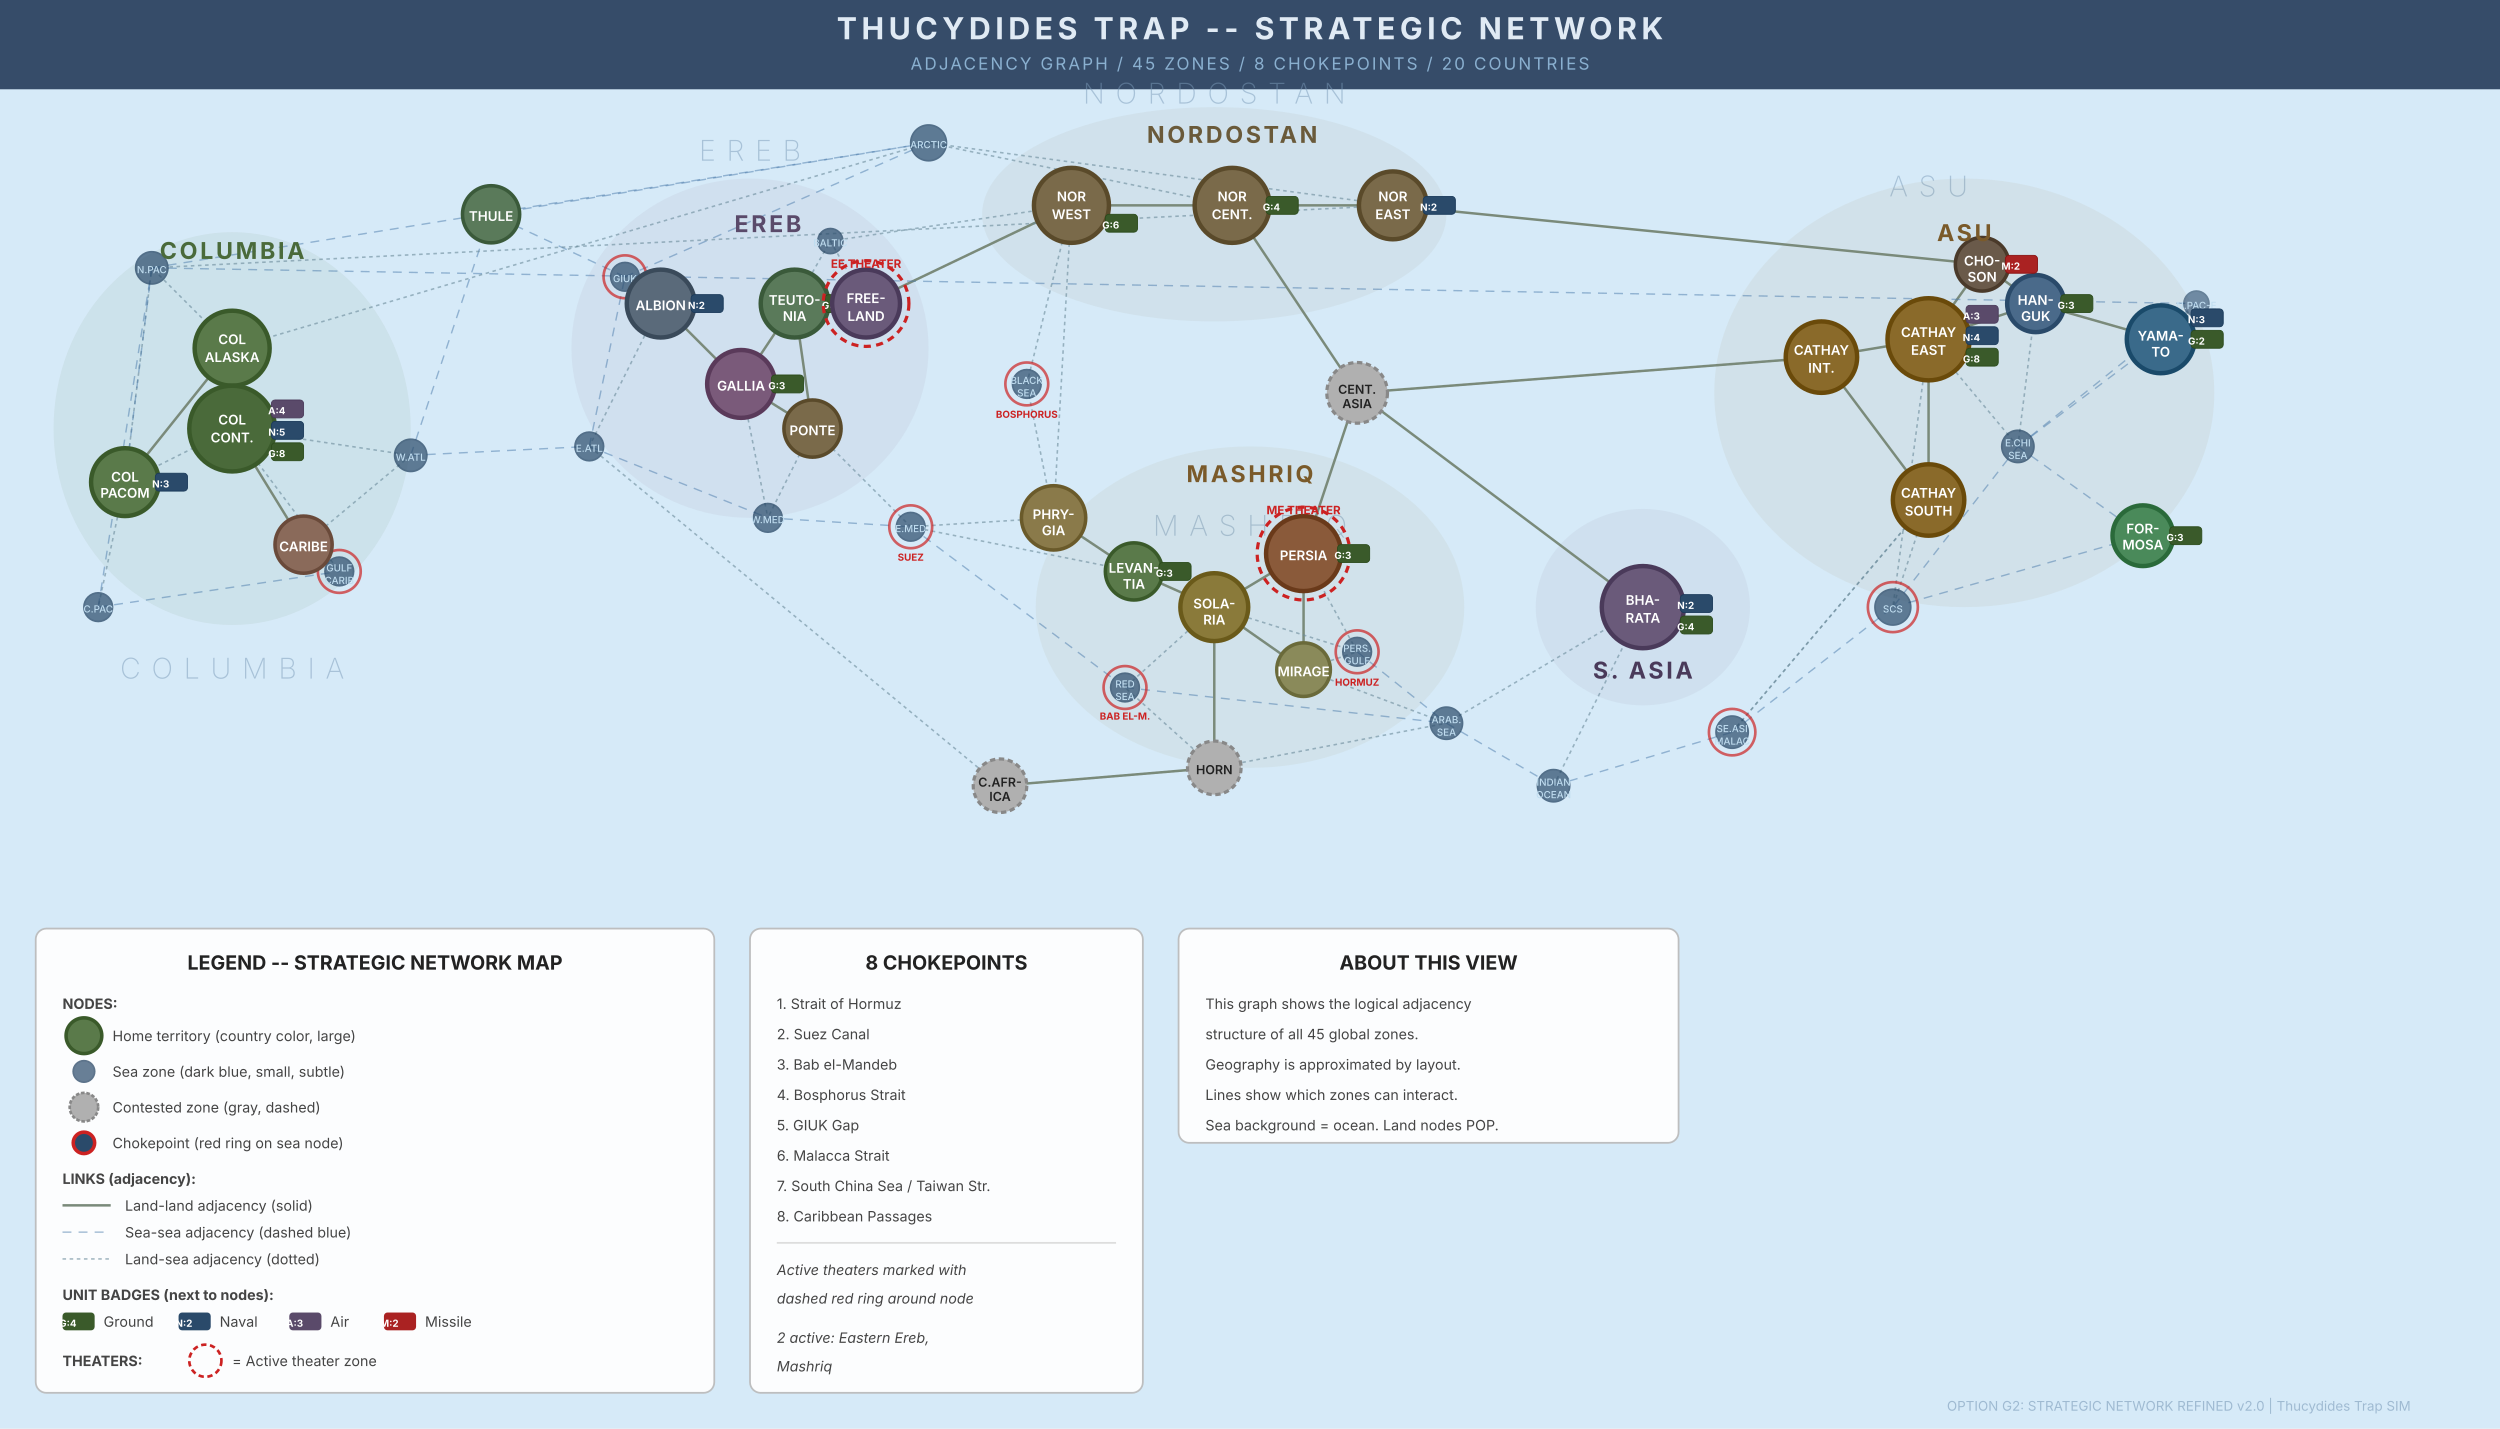
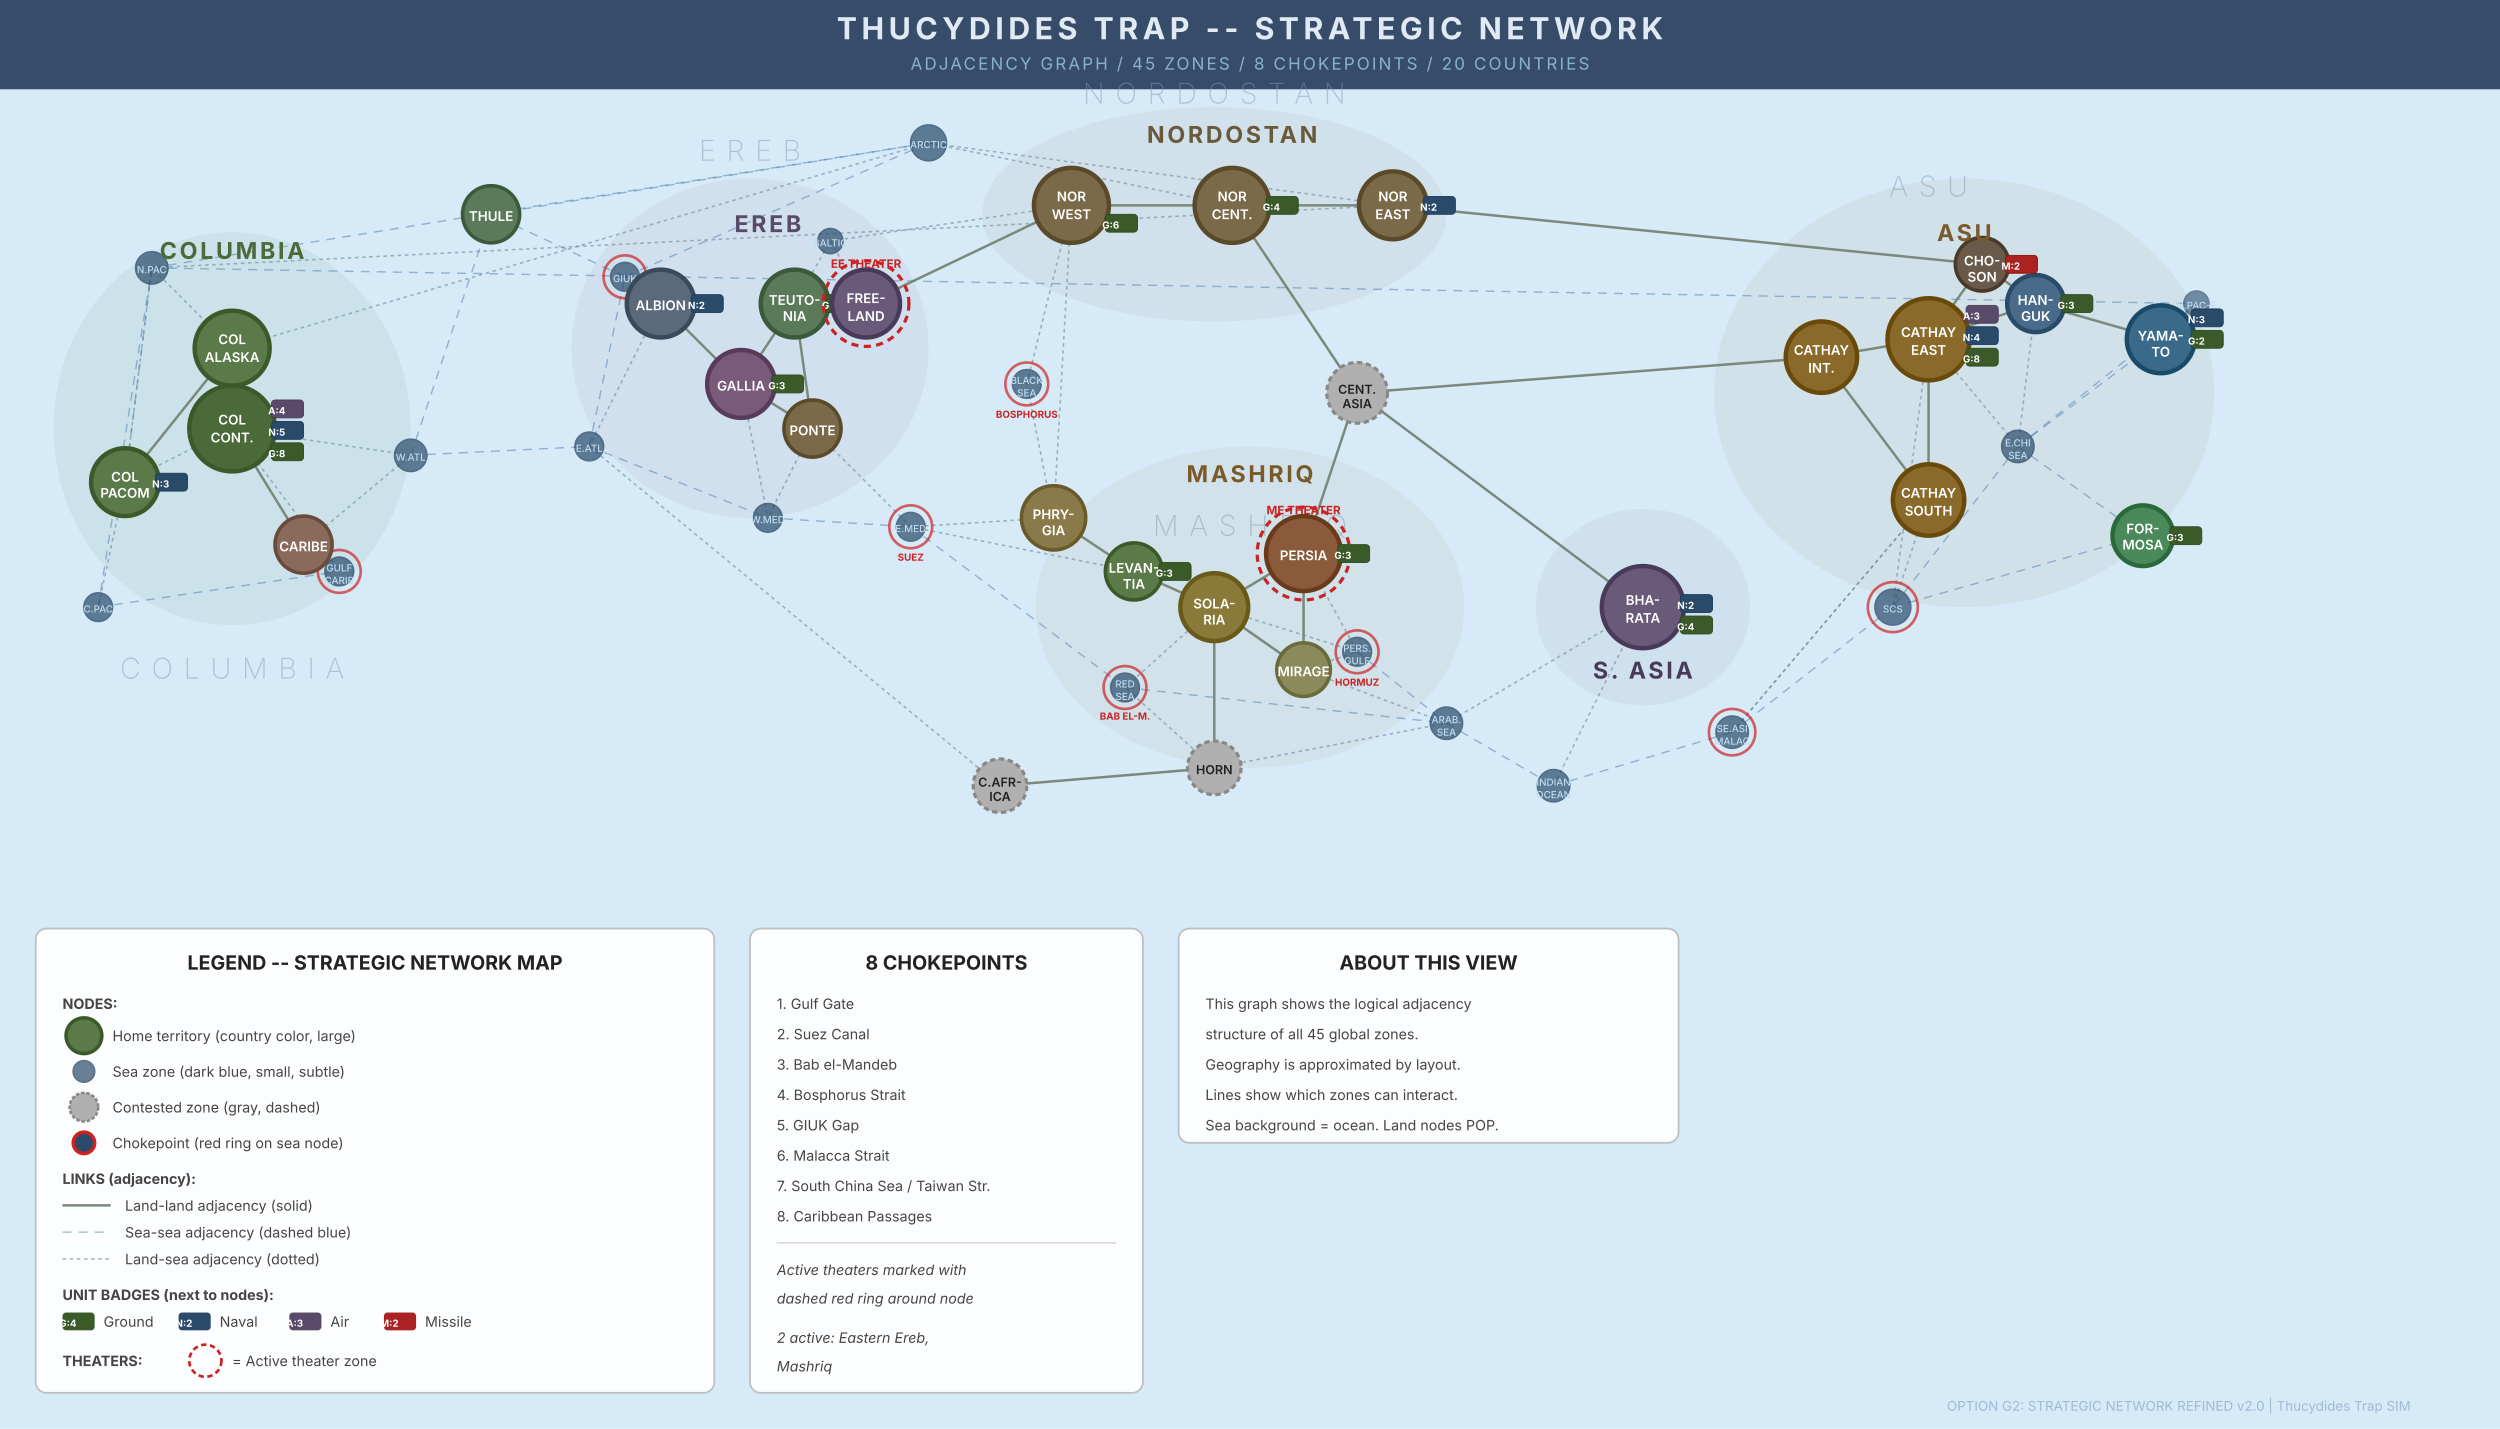
<svg xmlns="http://www.w3.org/2000/svg" viewBox="0 0 1400 800" width="1400" height="800">
  <defs>
    <style>
      .node-label { font-family: 'Inter', 'Helvetica Neue', Arial, sans-serif; font-size: 7.5px; fill: #fff; text-anchor: middle; dominant-baseline: central; font-weight: 600; }
      .node-label-dark { font-family: 'Inter', 'Helvetica Neue', Arial, sans-serif; font-size: 7px; fill: #222; text-anchor: middle; dominant-baseline: central; font-weight: 600; }
      .node-label-sea { font-family: 'Inter', 'Helvetica Neue', Arial, sans-serif; font-size: 5.5px; fill: #c0ddf0; text-anchor: middle; dominant-baseline: central; font-weight: 500; }
      .country-label { font-family: 'Inter', 'Helvetica Neue', Arial, sans-serif; font-size: 13px; text-anchor: middle; font-weight: 700; letter-spacing: 1.5px; }
      .continent-label { font-family: 'Inter', 'Helvetica Neue', Arial, sans-serif; font-size: 16px; fill: #7a9ab8; text-anchor: middle; font-weight: 200; letter-spacing: 6px; opacity: 0.5; }
      .unit-info { font-family: 'Inter', 'Helvetica Neue', Arial, sans-serif; font-size: 5.5px; fill: #444; text-anchor: middle; font-weight: 600; }
      .unit-badge { font-family: 'Inter', 'Helvetica Neue', Arial, sans-serif; font-size: 5.5px; fill: white; text-anchor: middle; dominant-baseline: central; font-weight: 700; }
      .legend-text { font-family: 'Inter', 'Helvetica Neue', Arial, sans-serif; font-size: 8px; fill: #444; }
      .legend-title { font-family: 'Inter', 'Helvetica Neue', Arial, sans-serif; font-size: 11px; fill: #222; font-weight: 700; }
      .chokepoint-label { font-family: 'Inter', Arial, sans-serif; font-size: 5.5px; fill: #cc2222; text-anchor: middle; font-weight: 700; }
      .link-land { stroke: #7a8a7a; stroke-width: 1.4; fill: none; }
      .link-sea { stroke: #4a7aaa; stroke-width: 0.8; fill: none; stroke-dasharray: 5,4; opacity: 0.5; }
      .link-mixed { stroke: #6a8a9a; stroke-width: 0.9; fill: none; stroke-dasharray: 2,2; opacity: 0.6; }
    </style>
  </defs>
  <rect width="1400" height="800" fill="#D6EAF8" />
  <rect x="0" y="0" width="1400" height="50" fill="#1a3050" opacity="0.85" />
  <text x="700" y="22" font-family="'Inter', 'Helvetica Neue', Arial, sans-serif" font-size="17" fill="#e0eaf4" text-anchor="middle" font-weight="700" letter-spacing="2.5">THUCYDIDES TRAP -- STRATEGIC NETWORK</text>
  <text x="700" y="39" font-family="'Inter', Arial, sans-serif" font-size="9.5" fill="#8ab0d0" text-anchor="middle" letter-spacing="1.2">ADJACENCY GRAPH  /  45 ZONES  /  8 CHOKEPOINTS  /  20 COUNTRIES</text>
  <text x="130" y="380" class="continent-label">COLUMBIA</text>
  <text x="420" y="90" class="continent-label">EREB</text>
  <text x="680" y="58" class="continent-label">NORDOSTAN</text>
  <text x="700" y="300" class="continent-label">MASHRIQ</text>
  <text x="1080" y="110" class="continent-label">ASU</text>
  <ellipse cx="130" cy="240" rx="100" ry="110" fill="#5a7a4a" opacity="0.08" />
  <ellipse cx="420" cy="195" rx="100" ry="95" fill="#7a5a7a" opacity="0.07" />
  <ellipse cx="680" cy="120" rx="130" ry="60" fill="#7a6a4a" opacity="0.07" />
  <ellipse cx="700" cy="340" rx="120" ry="90" fill="#8a7a3a" opacity="0.07" />
  <ellipse cx="920" cy="340" rx="60" ry="55" fill="#6a5a7a" opacity="0.07" />
  <ellipse cx="1100" cy="220" rx="140" ry="120" fill="#8a6a2a" opacity="0.07" />
  <line x1="130" y1="195" x2="130" y2="240" class="link-land" />
  <line x1="130" y1="195" x2="70" y2="270" class="link-land" />
  <line x1="130" y1="240" x2="70" y2="270" class="link-mixed" />
  <line x1="130" y1="195" x2="85" y2="150" class="link-mixed" />
  <line x1="70" y1="270" x2="55" y2="340" class="link-mixed" />
  <line x1="70" y1="270" x2="85" y2="150" class="link-mixed" />
  <line x1="130" y1="240" x2="230" y2="255" class="link-mixed" />
  <line x1="130" y1="240" x2="190" y2="320" class="link-mixed" />
  <line x1="130" y1="240" x2="170" y2="305" class="link-land" />
  <line x1="170" y1="305" x2="190" y2="320" class="link-mixed" />
  <line x1="170" y1="305" x2="230" y2="255" class="link-mixed" />
  <line x1="230" y1="255" x2="330" y2="250" class="link-sea" />
  <line x1="230" y1="255" x2="275" y2="120" class="link-sea" />
  <line x1="330" y1="250" x2="350" y2="155" class="link-sea" />
  <line x1="350" y1="155" x2="275" y2="120" class="link-sea" />
  <line x1="350" y1="155" x2="520" y2="80" class="link-sea" />
  <line x1="275" y1="120" x2="520" y2="80" class="link-sea" />
  <line x1="85" y1="150" x2="520" y2="80" class="link-sea" />
  <line x1="130" y1="195" x2="520" y2="80" class="link-mixed" />
  <line x1="370" y1="170" x2="330" y2="250" class="link-mixed" />
  <line x1="370" y1="170" x2="350" y2="155" class="link-mixed" />
  <line x1="370" y1="170" x2="415" y2="215" class="link-land" />
  <line x1="415" y1="215" x2="445" y2="170" class="link-land" />
  <line x1="415" y1="215" x2="455" y2="240" class="link-land" />
  <line x1="445" y1="170" x2="455" y2="240" class="link-land" />
  <line x1="445" y1="170" x2="485" y2="170" class="link-land" />
  <line x1="445" y1="170" x2="465" y2="135" class="link-mixed" />
  <line x1="465" y1="135" x2="485" y2="170" class="link-mixed" />
  <line x1="465" y1="135" x2="600" y2="115" class="link-mixed" />
  <line x1="485" y1="170" x2="600" y2="115" class="link-land" />
  <line x1="415" y1="215" x2="430" y2="290" class="link-mixed" />
  <line x1="330" y1="250" x2="430" y2="290" class="link-sea" />
  <line x1="455" y1="240" x2="430" y2="290" class="link-mixed" />
  <line x1="455" y1="240" x2="510" y2="295" class="link-mixed" />
  <line x1="430" y1="290" x2="510" y2="295" class="link-sea" />
  <line x1="510" y1="295" x2="590" y2="290" class="link-mixed" />
  <line x1="510" y1="295" x2="635" y2="320" class="link-mixed" />
  <line x1="510" y1="295" x2="630" y2="385" class="link-sea" />
  <line x1="590" y1="290" x2="575" y2="215" class="link-mixed" />
  <line x1="575" y1="215" x2="600" y2="115" class="link-mixed" />
  <line x1="600" y1="115" x2="690" y2="115" class="link-land" />
  <line x1="690" y1="115" x2="780" y2="115" class="link-land" />
  <line x1="690" y1="115" x2="520" y2="80" class="link-mixed" />
  <line x1="780" y1="115" x2="520" y2="80" class="link-mixed" />
  <line x1="780" y1="115" x2="85" y2="150" class="link-mixed" opacity="0.3" />
  <line x1="690" y1="115" x2="760" y2="220" class="link-land" />
  <line x1="760" y1="220" x2="730" y2="310" class="link-land" />
  <line x1="760" y1="220" x2="920" y2="340" class="link-land" />
  <line x1="760" y1="220" x2="1020" y2="200" class="link-land" />
  <line x1="590" y1="290" x2="600" y2="115" class="link-mixed" />
  <line x1="635" y1="320" x2="590" y2="290" class="link-land" />
  <line x1="635" y1="320" x2="680" y2="340" class="link-land" />
  <line x1="680" y1="340" x2="730" y2="310" class="link-land" />
  <line x1="680" y1="340" x2="730" y2="375" class="link-land" />
  <line x1="680" y1="340" x2="630" y2="385" class="link-mixed" />
  <line x1="730" y1="310" x2="730" y2="375" class="link-land" />
  <line x1="730" y1="310" x2="760" y2="365" class="link-mixed" />
  <line x1="680" y1="340" x2="760" y2="365" class="link-mixed" />
  <line x1="730" y1="375" x2="760" y2="365" class="link-mixed" />
  <line x1="730" y1="375" x2="810" y2="405" class="link-mixed" />
  <line x1="760" y1="365" x2="810" y2="405" class="link-sea" />
  <line x1="630" y1="385" x2="810" y2="405" class="link-sea" />
  <line x1="680" y1="430" x2="630" y2="385" class="link-mixed" />
  <line x1="680" y1="430" x2="810" y2="405" class="link-mixed" />
  <line x1="680" y1="430" x2="680" y2="340" class="link-land" />
  <line x1="680" y1="430" x2="560" y2="440" class="link-land" />
  <line x1="560" y1="440" x2="330" y2="250" class="link-mixed" />
  <line x1="810" y1="405" x2="920" y2="340" class="link-mixed" />
  <line x1="810" y1="405" x2="870" y2="440" class="link-sea" />
  <line x1="870" y1="440" x2="920" y2="340" class="link-mixed" />
  <line x1="870" y1="440" x2="970" y2="410" class="link-sea" />
  <line x1="970" y1="410" x2="1060" y2="340" class="link-sea" />
  <line x1="970" y1="410" x2="1080" y2="280" class="link-mixed" />
  <line x1="1080" y1="190" x2="1020" y2="200" class="link-land" />
  <line x1="1080" y1="190" x2="1080" y2="280" class="link-land" />
  <line x1="1020" y1="200" x2="1080" y2="280" class="link-land" />
  <line x1="1080" y1="190" x2="1130" y2="250" class="link-mixed" />
  <line x1="1080" y1="190" x2="1060" y2="340" class="link-mixed" />
  <line x1="1080" y1="280" x2="1060" y2="340" class="link-mixed" />
  <line x1="1080" y1="280" x2="970" y2="410" class="link-mixed" />
  <line x1="1130" y1="250" x2="1200" y2="300" class="link-sea" stroke-dasharray="6,5" />
  <line x1="1130" y1="250" x2="1210" y2="190" class="link-sea" stroke-dasharray="6,5" />
  <line x1="1130" y1="250" x2="1140" y2="170" class="link-mixed" />
  <line x1="1130" y1="250" x2="1060" y2="340" class="link-sea" />
  <line x1="1130" y1="250" x2="1230" y2="170" class="link-sea" />
  <line x1="1060" y1="340" x2="1200" y2="300" class="link-sea" stroke-dasharray="6,5" />
  <line x1="1210" y1="190" x2="1140" y2="170" class="link-land" />
  <line x1="1210" y1="190" x2="1230" y2="170" class="link-mixed" />
  <line x1="1140" y1="170" x2="1110" y2="148" class="link-land" />
  <line x1="1140" y1="170" x2="1080" y2="190" class="link-land" />
  <line x1="1110" y1="148" x2="1080" y2="190" class="link-land" />
  <line x1="1110" y1="148" x2="780" y2="115" class="link-land" />
  <line x1="85" y1="150" x2="1230" y2="170" class="link-sea" opacity="0.25" />
  <line x1="85" y1="150" x2="70" y2="270" class="link-sea" />
  <line x1="55" y1="340" x2="85" y2="150" class="link-sea" />
  <line x1="55" y1="340" x2="190" y2="320" class="link-sea" />
  <circle cx="85" cy="150" r="9" fill="#2a4a6a" stroke="#1a3a5a" stroke-width="1" opacity="0.7" />
  <text x="85" y="151" class="node-label-sea">N.PAC</text>
  <circle cx="55" cy="340" r="8" fill="#2a4a6a" stroke="#1a3a5a" stroke-width="1" opacity="0.7" />
  <text x="55" y="341" class="node-label-sea">C.PAC</text>
  <circle cx="230" cy="255" r="9" fill="#2a4a6a" stroke="#1a3a5a" stroke-width="1" opacity="0.7" />
  <text x="230" y="256" class="node-label-sea">W.ATL</text>
  <circle cx="190" cy="320" r="8" fill="#2a4a6a" stroke="#1a3a5a" stroke-width="1" opacity="0.7" />
  <text x="190" y="318" class="node-label-sea">GULF</text>
  <text x="190" y="325" class="node-label-sea">CARIB</text>
  <circle cx="190" cy="320" r="12" fill="none" stroke="#cc2222" stroke-width="1.5" opacity="0.7" />
  <circle cx="330" cy="250" r="8" fill="#2a4a6a" stroke="#1a3a5a" stroke-width="1" opacity="0.7" />
  <text x="330" y="251" class="node-label-sea">E.ATL</text>
  <circle cx="350" cy="155" r="8" fill="#2a4a6a" stroke="#1a3a5a" stroke-width="1" opacity="0.7" />
  <text x="350" y="156" class="node-label-sea">GIUK</text>
  <circle cx="350" cy="155" r="12" fill="none" stroke="#cc2222" stroke-width="1.5" opacity="0.7" />
  <circle cx="520" cy="80" r="10" fill="#2a4a6a" stroke="#1a3a5a" stroke-width="1" opacity="0.7" />
  <text x="520" y="81" class="node-label-sea">ARCTIC</text>
  <circle cx="465" cy="135" r="7" fill="#2a4a6a" stroke="#1a3a5a" stroke-width="1" opacity="0.7" />
  <text x="465" y="136" class="node-label-sea">BALTIC</text>
  <circle cx="575" cy="215" r="8" fill="#2a4a6a" stroke="#1a3a5a" stroke-width="1" opacity="0.7" />
  <text x="575" y="213" class="node-label-sea">BLACK</text>
  <text x="575" y="220" class="node-label-sea">SEA</text>
  <circle cx="575" cy="215" r="12" fill="none" stroke="#cc2222" stroke-width="1.5" opacity="0.7" />
  <text x="575" y="234" class="chokepoint-label">BOSPHORUS</text>
  <circle cx="430" cy="290" r="8" fill="#2a4a6a" stroke="#1a3a5a" stroke-width="1" opacity="0.7" />
  <text x="430" y="291" class="node-label-sea">W.MED</text>
  <circle cx="510" cy="295" r="8" fill="#2a4a6a" stroke="#1a3a5a" stroke-width="1" opacity="0.7" />
  <text x="510" y="296" class="node-label-sea">E.MED</text>
  <circle cx="510" cy="295" r="12" fill="none" stroke="#cc2222" stroke-width="1.5" opacity="0.7" />
  <text x="510" y="314" class="chokepoint-label">SUEZ</text>
  <circle cx="630" cy="385" r="8" fill="#2a4a6a" stroke="#1a3a5a" stroke-width="1" opacity="0.7" />
  <text x="630" y="383" class="node-label-sea">RED</text>
  <text x="630" y="390" class="node-label-sea">SEA</text>
  <circle cx="630" cy="385" r="12" fill="none" stroke="#cc2222" stroke-width="1.5" opacity="0.7" />
  <text x="630" y="403" class="chokepoint-label">BAB EL-M.</text>
  <circle cx="760" cy="365" r="8" fill="#2a4a6a" stroke="#1a3a5a" stroke-width="1" opacity="0.7" />
  <text x="760" y="363" class="node-label-sea">PERS.</text>
  <text x="760" y="370" class="node-label-sea">GULF</text>
  <circle cx="760" cy="365" r="12" fill="none" stroke="#cc2222" stroke-width="1.5" opacity="0.7" />
  <text x="760" y="384" class="chokepoint-label">HORMUZ</text>
  <circle cx="810" cy="405" r="9" fill="#2a4a6a" stroke="#1a3a5a" stroke-width="1" opacity="0.7" />
  <text x="810" y="403" class="node-label-sea">ARAB.</text>
  <text x="810" y="410" class="node-label-sea">SEA</text>
  <circle cx="870" cy="440" r="9" fill="#2a4a6a" stroke="#1a3a5a" stroke-width="1" opacity="0.7" />
  <text x="870" y="438" class="node-label-sea">INDIAN</text>
  <text x="870" y="445" class="node-label-sea">OCEAN</text>
  <circle cx="970" cy="410" r="9" fill="#2a4a6a" stroke="#1a3a5a" stroke-width="1" opacity="0.7" />
  <text x="970" y="408" class="node-label-sea">SE.ASI</text>
  <text x="970" y="415" class="node-label-sea">MALAC</text>
  <circle cx="970" cy="410" r="13" fill="none" stroke="#cc2222" stroke-width="1.5" opacity="0.7" />
  <circle cx="1060" cy="340" r="10" fill="#2a4a6a" stroke="#1a3a5a" stroke-width="1" opacity="0.7" />
  <text x="1060" y="341" class="node-label-sea">SCS</text>
  <circle cx="1060" cy="340" r="14" fill="none" stroke="#cc2222" stroke-width="1.5" opacity="0.7" />
  <circle cx="1130" cy="250" r="9" fill="#2a4a6a" stroke="#1a3a5a" stroke-width="1" opacity="0.7" />
  <text x="1130" y="248" class="node-label-sea">E.CHI</text>
  <text x="1130" y="255" class="node-label-sea">SEA</text>
  <circle cx="1230" cy="170" r="7" fill="#2a4a6a" stroke="#1a3a5a" stroke-width="1" opacity="0.6" />
  <text x="1230" y="171" class="node-label-sea" font-size="4.5">N.PAC-E</text>
  <circle cx="130" cy="195" r="21" fill="#5a7a4a" stroke="#3a5a2a" stroke-width="2.5" />
  <text x="130" y="190" class="node-label">COL</text>
  <text x="130" y="200" class="node-label">ALASKA</text>
  <circle cx="130" cy="240" r="24" fill="#4a6a3a" stroke="#3a5a2a" stroke-width="2.5" />
  <text x="130" y="235" class="node-label">COL</text>
  <text x="130" y="245" class="node-label">CONT.</text>
  <rect x="152" y="248" width="18" height="10" rx="2" fill="#3a5a2a" stroke="#2a4a1a" stroke-width="0.5" />
  <text x="155" y="254" class="unit-badge" font-size="5" text-anchor="start">G:8</text>
  <rect x="152" y="236" width="18" height="10" rx="2" fill="#2a4a6a" stroke="#1a3a5a" stroke-width="0.5" />
  <text x="155" y="242" class="unit-badge" font-size="5" text-anchor="start">N:5</text>
  <rect x="152" y="224" width="18" height="10" rx="2" fill="#5a4a6a" stroke="#4a3a5a" stroke-width="0.5" />
  <text x="155" y="230" class="unit-badge" font-size="5" text-anchor="start">A:4</text>
  <circle cx="70" cy="270" r="19" fill="#5a7a4a" stroke="#3a5a2a" stroke-width="2.5" />
  <text x="70" y="267" class="node-label">COL</text>
  <text x="70" y="276" class="node-label">PACOM</text>
  <rect x="87" y="265" width="18" height="10" rx="2" fill="#2a4a6a" stroke="#1a3a5a" stroke-width="0.5" />
  <text x="90" y="271" class="unit-badge" font-size="5" text-anchor="start">N:3</text>
  <circle cx="170" cy="305" r="16" fill="#8a6a5a" stroke="#6a4a3a" stroke-width="2" />
  <text x="170" y="306" class="node-label">CARIBE</text>
  <circle cx="275" cy="120" r="16" fill="#5a7a5a" stroke="#3a5a3a" stroke-width="2" />
  <text x="275" y="121" class="node-label">THULE</text>
  <circle cx="370" cy="170" r="19" fill="#5a6a7a" stroke="#3a4a5a" stroke-width="2.5" />
  <text x="370" y="171" class="node-label">ALBION</text>
  <rect x="387" y="165" width="18" height="10" rx="2" fill="#2a4a6a" stroke="#1a3a5a" stroke-width="0.5" />
  <text x="390" y="171" class="unit-badge" font-size="5" text-anchor="start">N:2</text>
  <circle cx="415" cy="215" r="19" fill="#7a5a7a" stroke="#5a3a5a" stroke-width="2.5" />
  <text x="415" y="216" class="node-label">GALLIA</text>
  <rect x="432" y="210" width="18" height="10" rx="2" fill="#3a5a2a" stroke="#2a4a1a" stroke-width="0.5" />
  <text x="435" y="216" class="unit-badge" font-size="5" text-anchor="start">G:3</text>
  <circle cx="445" cy="170" r="19" fill="#5a7a5a" stroke="#3a5a3a" stroke-width="2.5" />
  <text x="445" y="168" class="node-label">TEUTO-</text>
  <text x="445" y="177" class="node-label">NIA</text>
  <rect x="462" y="165" width="18" height="10" rx="2" fill="#3a5a2a" stroke="#2a4a1a" stroke-width="0.5" />
  <text x="465" y="171" class="unit-badge" font-size="5" text-anchor="start">G:3</text>
  <circle cx="455" cy="240" r="16" fill="#7a6a4a" stroke="#5a4a2a" stroke-width="2" />
  <text x="455" y="241" class="node-label">PONTE</text>
  <circle cx="485" cy="170" r="19" fill="#6a5a7a" stroke="#4a3a5a" stroke-width="2.5" />
  <text x="485" y="167" class="node-label">FREE-</text>
  <text x="485" y="177" class="node-label">LAND</text>
  <circle cx="485" cy="170" r="24" fill="none" stroke="#cc2222" stroke-width="1.8" stroke-dasharray="4,3" />
  <text x="485" y="150" font-family="'Inter', Arial, sans-serif" font-size="6.5" fill="#cc2222" text-anchor="middle" font-weight="700">EE THEATER</text>
  <circle cx="600" cy="115" r="21" fill="#7a6a4a" stroke="#5a4a2a" stroke-width="2.5" />
  <text x="600" y="110" class="node-label">NOR</text>
  <text x="600" y="120" class="node-label">WEST</text>
  <rect x="619" y="120" width="18" height="10" rx="2" fill="#3a5a2a" stroke="#2a4a1a" stroke-width="0.5" />
  <text x="622" y="126" class="unit-badge" font-size="5" text-anchor="start">G:6</text>
  <circle cx="690" cy="115" r="21" fill="#7a6a4a" stroke="#5a4a2a" stroke-width="2.5" />
  <text x="690" y="110" class="node-label">NOR</text>
  <text x="690" y="120" class="node-label">CENT.</text>
  <rect x="709" y="110" width="18" height="10" rx="2" fill="#3a5a2a" stroke="#2a4a1a" stroke-width="0.5" />
  <text x="712" y="116" class="unit-badge" font-size="5" text-anchor="start">G:4</text>
  <circle cx="780" cy="115" r="19" fill="#7a6a4a" stroke="#5a4a2a" stroke-width="2.5" />
  <text x="780" y="110" class="node-label">NOR</text>
  <text x="780" y="120" class="node-label">EAST</text>
  <rect x="797" y="110" width="18" height="10" rx="2" fill="#2a4a6a" stroke="#1a3a5a" stroke-width="0.5" />
  <text x="800" y="116" class="unit-badge" font-size="5" text-anchor="start">N:2</text>
  <circle cx="590" cy="290" r="18" fill="#8a7a4a" stroke="#6a5a2a" stroke-width="2" />
  <text x="590" y="288" class="node-label">PHRY-</text>
  <text x="590" y="297" class="node-label">GIA</text>
  <circle cx="635" cy="320" r="16" fill="#5a7a4a" stroke="#3a5a2a" stroke-width="2" />
  <text x="635" y="318" class="node-label">LEVAN-</text>
  <text x="635" y="327" class="node-label">TIA</text>
  <rect x="649" y="315" width="18" height="10" rx="2" fill="#3a5a2a" stroke="#2a4a1a" stroke-width="0.5" />
  <text x="652" y="321" class="unit-badge" font-size="5" text-anchor="start">G:3</text>
  <circle cx="680" cy="340" r="19" fill="#8a7a3a" stroke="#6a5a1a" stroke-width="2.5" />
  <text x="680" y="338" class="node-label">SOLA-</text>
  <text x="680" y="347" class="node-label">RIA</text>
  <circle cx="730" cy="310" r="21" fill="#8a5a3a" stroke="#6a3a1a" stroke-width="2.5" />
  <text x="730" y="311" class="node-label">PERSIA</text>
  <circle cx="730" cy="310" r="26" fill="none" stroke="#cc2222" stroke-width="1.8" stroke-dasharray="4,3" />
  <text x="730" y="288" font-family="'Inter', Arial, sans-serif" font-size="6.5" fill="#cc2222" text-anchor="middle" font-weight="700">ME THEATER</text>
  <rect x="749" y="305" width="18" height="10" rx="2" fill="#3a5a2a" stroke="#2a4a1a" stroke-width="0.5" />
  <text x="752" y="311" class="unit-badge" font-size="5" text-anchor="start">G:3</text>
  <circle cx="730" cy="375" r="15" fill="#8a8a5a" stroke="#6a6a3a" stroke-width="2" />
  <text x="730" y="376" class="node-label">MIRAGE</text>
  <circle cx="920" cy="340" r="23" fill="#6a5a7a" stroke="#4a3a5a" stroke-width="2.5" />
  <text x="920" y="336" class="node-label">BHA-</text>
  <text x="920" y="346" class="node-label">RATA</text>
  <rect x="941" y="345" width="18" height="10" rx="2" fill="#3a5a2a" stroke="#2a4a1a" stroke-width="0.5" />
  <text x="944" y="351" class="unit-badge" font-size="5" text-anchor="start">G:4</text>
  <rect x="941" y="333" width="18" height="10" rx="2" fill="#2a4a6a" stroke="#1a3a5a" stroke-width="0.5" />
  <text x="944" y="339" class="unit-badge" font-size="5" text-anchor="start">N:2</text>
  <circle cx="1080" cy="190" r="23" fill="#8a6a2a" stroke="#6a4a0a" stroke-width="2.5" />
  <text x="1080" y="186" class="node-label">CATHAY</text>
  <text x="1080" y="196" class="node-label">EAST</text>
  <rect x="1101" y="195" width="18" height="10" rx="2" fill="#3a5a2a" stroke="#2a4a1a" stroke-width="0.5" />
  <text x="1104" y="201" class="unit-badge" font-size="5" text-anchor="start">G:8</text>
  <rect x="1101" y="183" width="18" height="10" rx="2" fill="#2a4a6a" stroke="#1a3a5a" stroke-width="0.5" />
  <text x="1104" y="189" class="unit-badge" font-size="5" text-anchor="start">N:4</text>
  <rect x="1101" y="171" width="18" height="10" rx="2" fill="#5a4a6a" stroke="#4a3a5a" stroke-width="0.5" />
  <text x="1104" y="177" class="unit-badge" font-size="5" text-anchor="start">A:3</text>
  <circle cx="1020" cy="200" r="20" fill="#8a6a2a" stroke="#6a4a0a" stroke-width="2.5" />
  <text x="1020" y="196" class="node-label">CATHAY</text>
  <text x="1020" y="206" class="node-label">INT.</text>
  <circle cx="1080" cy="280" r="20" fill="#8a6a2a" stroke="#6a4a0a" stroke-width="2.5" />
  <text x="1080" y="276" class="node-label">CATHAY</text>
  <text x="1080" y="286" class="node-label">SOUTH</text>
  <circle cx="1210" cy="190" r="19" fill="#3a6a8a" stroke="#1a4a6a" stroke-width="2.5" />
  <text x="1210" y="188" class="node-label">YAMA-</text>
  <text x="1210" y="197" class="node-label">TO</text>
  <rect x="1227" y="185" width="18" height="10" rx="2" fill="#3a5a2a" stroke="#2a4a1a" stroke-width="0.5" />
  <text x="1230" y="191" class="unit-badge" font-size="5" text-anchor="start">G:2</text>
  <rect x="1227" y="173" width="18" height="10" rx="2" fill="#2a4a6a" stroke="#1a3a5a" stroke-width="0.5" />
  <text x="1230" y="179" class="unit-badge" font-size="5" text-anchor="start">N:3</text>
  <circle cx="1200" cy="300" r="17" fill="#4a8a5a" stroke="#2a6a3a" stroke-width="2.5" />
  <text x="1200" y="296" class="node-label">FOR-</text>
  <text x="1200" y="305" class="node-label">MOSA</text>
  <rect x="1215" y="295" width="18" height="10" rx="2" fill="#3a5a2a" stroke="#2a4a1a" stroke-width="0.5" />
  <text x="1218" y="301" class="unit-badge" font-size="5" text-anchor="start">G:3</text>
  <circle cx="1140" cy="170" r="16" fill="#4a6a8a" stroke="#2a4a6a" stroke-width="2.5" />
  <text x="1140" y="168" class="node-label">HAN-</text>
  <text x="1140" y="177" class="node-label">GUK</text>
  <rect x="1154" y="165" width="18" height="10" rx="2" fill="#3a5a2a" stroke="#2a4a1a" stroke-width="0.5" />
  <text x="1157" y="171" class="unit-badge" font-size="5" text-anchor="start">G:3</text>
  <circle cx="1110" cy="148" r="15" fill="#6a5a4a" stroke="#4a3a2a" stroke-width="2" />
  <text x="1110" y="146" class="node-label">CHO-</text>
  <text x="1110" y="155" class="node-label">SON</text>
  <rect x="1123" y="143" width="18" height="10" rx="2" fill="#aa2222" stroke="#881111" stroke-width="0.5" />
  <text x="1126" y="149" class="unit-badge" font-size="5" text-anchor="start">M:2</text>
  <circle cx="760" cy="220" r="17" fill="#b0b0b0" stroke="#888" stroke-width="1.8" stroke-dasharray="3,2" />
  <text x="760" y="218" class="node-label-dark" font-size="6">CENT.</text>
  <text x="760" y="226" class="node-label-dark" font-size="6">ASIA</text>
  <circle cx="680" cy="430" r="15" fill="#b0b0b0" stroke="#888" stroke-width="1.8" stroke-dasharray="3,2" />
  <text x="680" y="431" class="node-label-dark" font-size="6">HORN</text>
  <circle cx="560" cy="440" r="15" fill="#b0b0b0" stroke="#888" stroke-width="1.8" stroke-dasharray="3,2" />
  <text x="560" y="438" class="node-label-dark" font-size="6">C.AFR-</text>
  <text x="560" y="446" class="node-label-dark" font-size="6">ICA</text>
  <text x="130" y="145" class="country-label" fill="#4a6a3a">COLUMBIA</text>
  <text x="430" y="130" class="country-label" fill="#5a4a6a">EREB</text>
  <text x="690" y="80" class="country-label" fill="#6a5a3a">NORDOSTAN</text>
  <text x="700" y="270" class="country-label" fill="#7a5a2a">MASHRIQ</text>
  <text x="920" y="380" class="country-label" fill="#4a3a5a" font-size="10">S. ASIA</text>
  <text x="1100" y="135" class="country-label" fill="#7a5a2a">ASU</text>
  <rect x="20" y="520" width="380" height="260" fill="white" stroke="#bbb" stroke-width="1" rx="6" opacity="0.92" />
  <text x="210" y="543" class="legend-title" text-anchor="middle">LEGEND -- STRATEGIC NETWORK MAP</text>
  <text x="35" y="565" class="legend-text" font-weight="700">NODES:</text>
  <circle cx="47" cy="580" r="10" fill="#5a7a4a" stroke="#3a5a2a" stroke-width="2" />
  <text x="63" y="583" class="legend-text">Home territory (country color, large)</text>
  <circle cx="47" cy="600" r="6" fill="#2a4a6a" stroke="#1a3a5a" stroke-width="1" opacity="0.7" />
  <text x="63" y="603" class="legend-text">Sea zone (dark blue, small, subtle)</text>
  <circle cx="47" cy="620" r="8" fill="#b0b0b0" stroke="#888" stroke-width="1.5" stroke-dasharray="2,1" />
  <text x="63" y="623" class="legend-text">Contested zone (gray, dashed)</text>
  <circle cx="47" cy="640" r="6" fill="#2a4a6a" stroke="#cc2222" stroke-width="2" />
  <text x="63" y="643" class="legend-text">Chokepoint (red ring on sea node)</text>
  <text x="35" y="663" class="legend-text" font-weight="700">LINKS (adjacency):</text>
  <line x1="35" y1="675" x2="62" y2="675" class="link-land" />
  <text x="70" y="678" class="legend-text">Land-land adjacency (solid)</text>
  <line x1="35" y1="690" x2="62" y2="690" class="link-sea" />
  <text x="70" y="693" class="legend-text">Sea-sea adjacency (dashed blue)</text>
  <line x1="35" y1="705" x2="62" y2="705" class="link-mixed" />
  <text x="70" y="708" class="legend-text">Land-sea adjacency (dotted)</text>
  <text x="35" y="728" class="legend-text" font-weight="700">UNIT BADGES (next to nodes):</text>
  <rect x="35" y="735" width="18" height="10" rx="2" fill="#3a5a2a" />
  <text x="38" y="741" class="unit-badge" font-size="5" text-anchor="start">G:4</text>
  <text x="58" y="743" class="legend-text">Ground</text>
  <rect x="100" y="735" width="18" height="10" rx="2" fill="#2a4a6a" />
  <text x="103" y="741" class="unit-badge" font-size="5" text-anchor="start">N:2</text>
  <text x="123" y="743" class="legend-text">Naval</text>
  <rect x="162" y="735" width="18" height="10" rx="2" fill="#5a4a6a" />
  <text x="165" y="741" class="unit-badge" font-size="5" text-anchor="start">A:3</text>
  <text x="185" y="743" class="legend-text">Air</text>
  <rect x="215" y="735" width="18" height="10" rx="2" fill="#aa2222" />
  <text x="218" y="741" class="unit-badge" font-size="5" text-anchor="start">M:2</text>
  <text x="238" y="743" class="legend-text">Missile</text>
  <text x="35" y="765" class="legend-text" font-weight="700">THEATERS:</text>
  <circle cx="115" cy="762" r="9" fill="none" stroke="#cc2222" stroke-width="1.5" stroke-dasharray="3,2" />
  <text x="130" y="765" class="legend-text">= Active theater zone</text>
  <rect x="420" y="520" width="220" height="260" fill="white" stroke="#bbb" stroke-width="1" rx="6" opacity="0.92" />
  <text x="530" y="543" class="legend-title" text-anchor="middle">8 CHOKEPOINTS</text>
-   <text x="435" y="565" class="legend-text">1. Strait of Hormuz</text>
+   <text x="435" y="565" class="legend-text">1. Gulf Gate</text>
  <text x="435" y="582" class="legend-text">2. Suez Canal</text>
  <text x="435" y="599" class="legend-text">3. Bab el-Mandeb</text>
  <text x="435" y="616" class="legend-text">4. Bosphorus Strait</text>
  <text x="435" y="633" class="legend-text">5. GIUK Gap</text>
  <text x="435" y="650" class="legend-text">6. Malacca Strait</text>
  <text x="435" y="667" class="legend-text">7. South China Sea / Taiwan Str.</text>
  <text x="435" y="684" class="legend-text">8. Caribbean Passages</text>
  <line x1="435" y1="696" x2="625" y2="696" stroke="#ddd" />
  <text x="435" y="714" class="legend-text" font-style="italic">Active theaters marked with</text>
  <text x="435" y="730" class="legend-text" font-style="italic">dashed red ring around node</text>
  <text x="435" y="752" class="legend-text" font-style="italic">2 active: Eastern Ereb,</text>
  <text x="435" y="768" class="legend-text" font-style="italic">Mashriq</text>
  <rect x="660" y="520" width="280" height="120" fill="white" stroke="#bbb" stroke-width="1" rx="6" opacity="0.92" />
  <text x="800" y="543" class="legend-title" text-anchor="middle">ABOUT THIS VIEW</text>
  <text x="675" y="565" class="legend-text">This graph shows the logical adjacency</text>
  <text x="675" y="582" class="legend-text">structure of all 45 global zones.</text>
  <text x="675" y="599" class="legend-text">Geography is approximated by layout.</text>
  <text x="675" y="616" class="legend-text">Lines show which zones can interact.</text>
  <text x="675" y="633" class="legend-text">Sea background = ocean. Land nodes POP.</text>
  <text x="1350" y="790" font-family="'Inter', Arial, sans-serif" font-size="7.5" fill="#7a9ab8" text-anchor="end" opacity="0.6">OPTION G2: STRATEGIC NETWORK REFINED v2.0 | Thucydides Trap SIM</text>
</svg>
